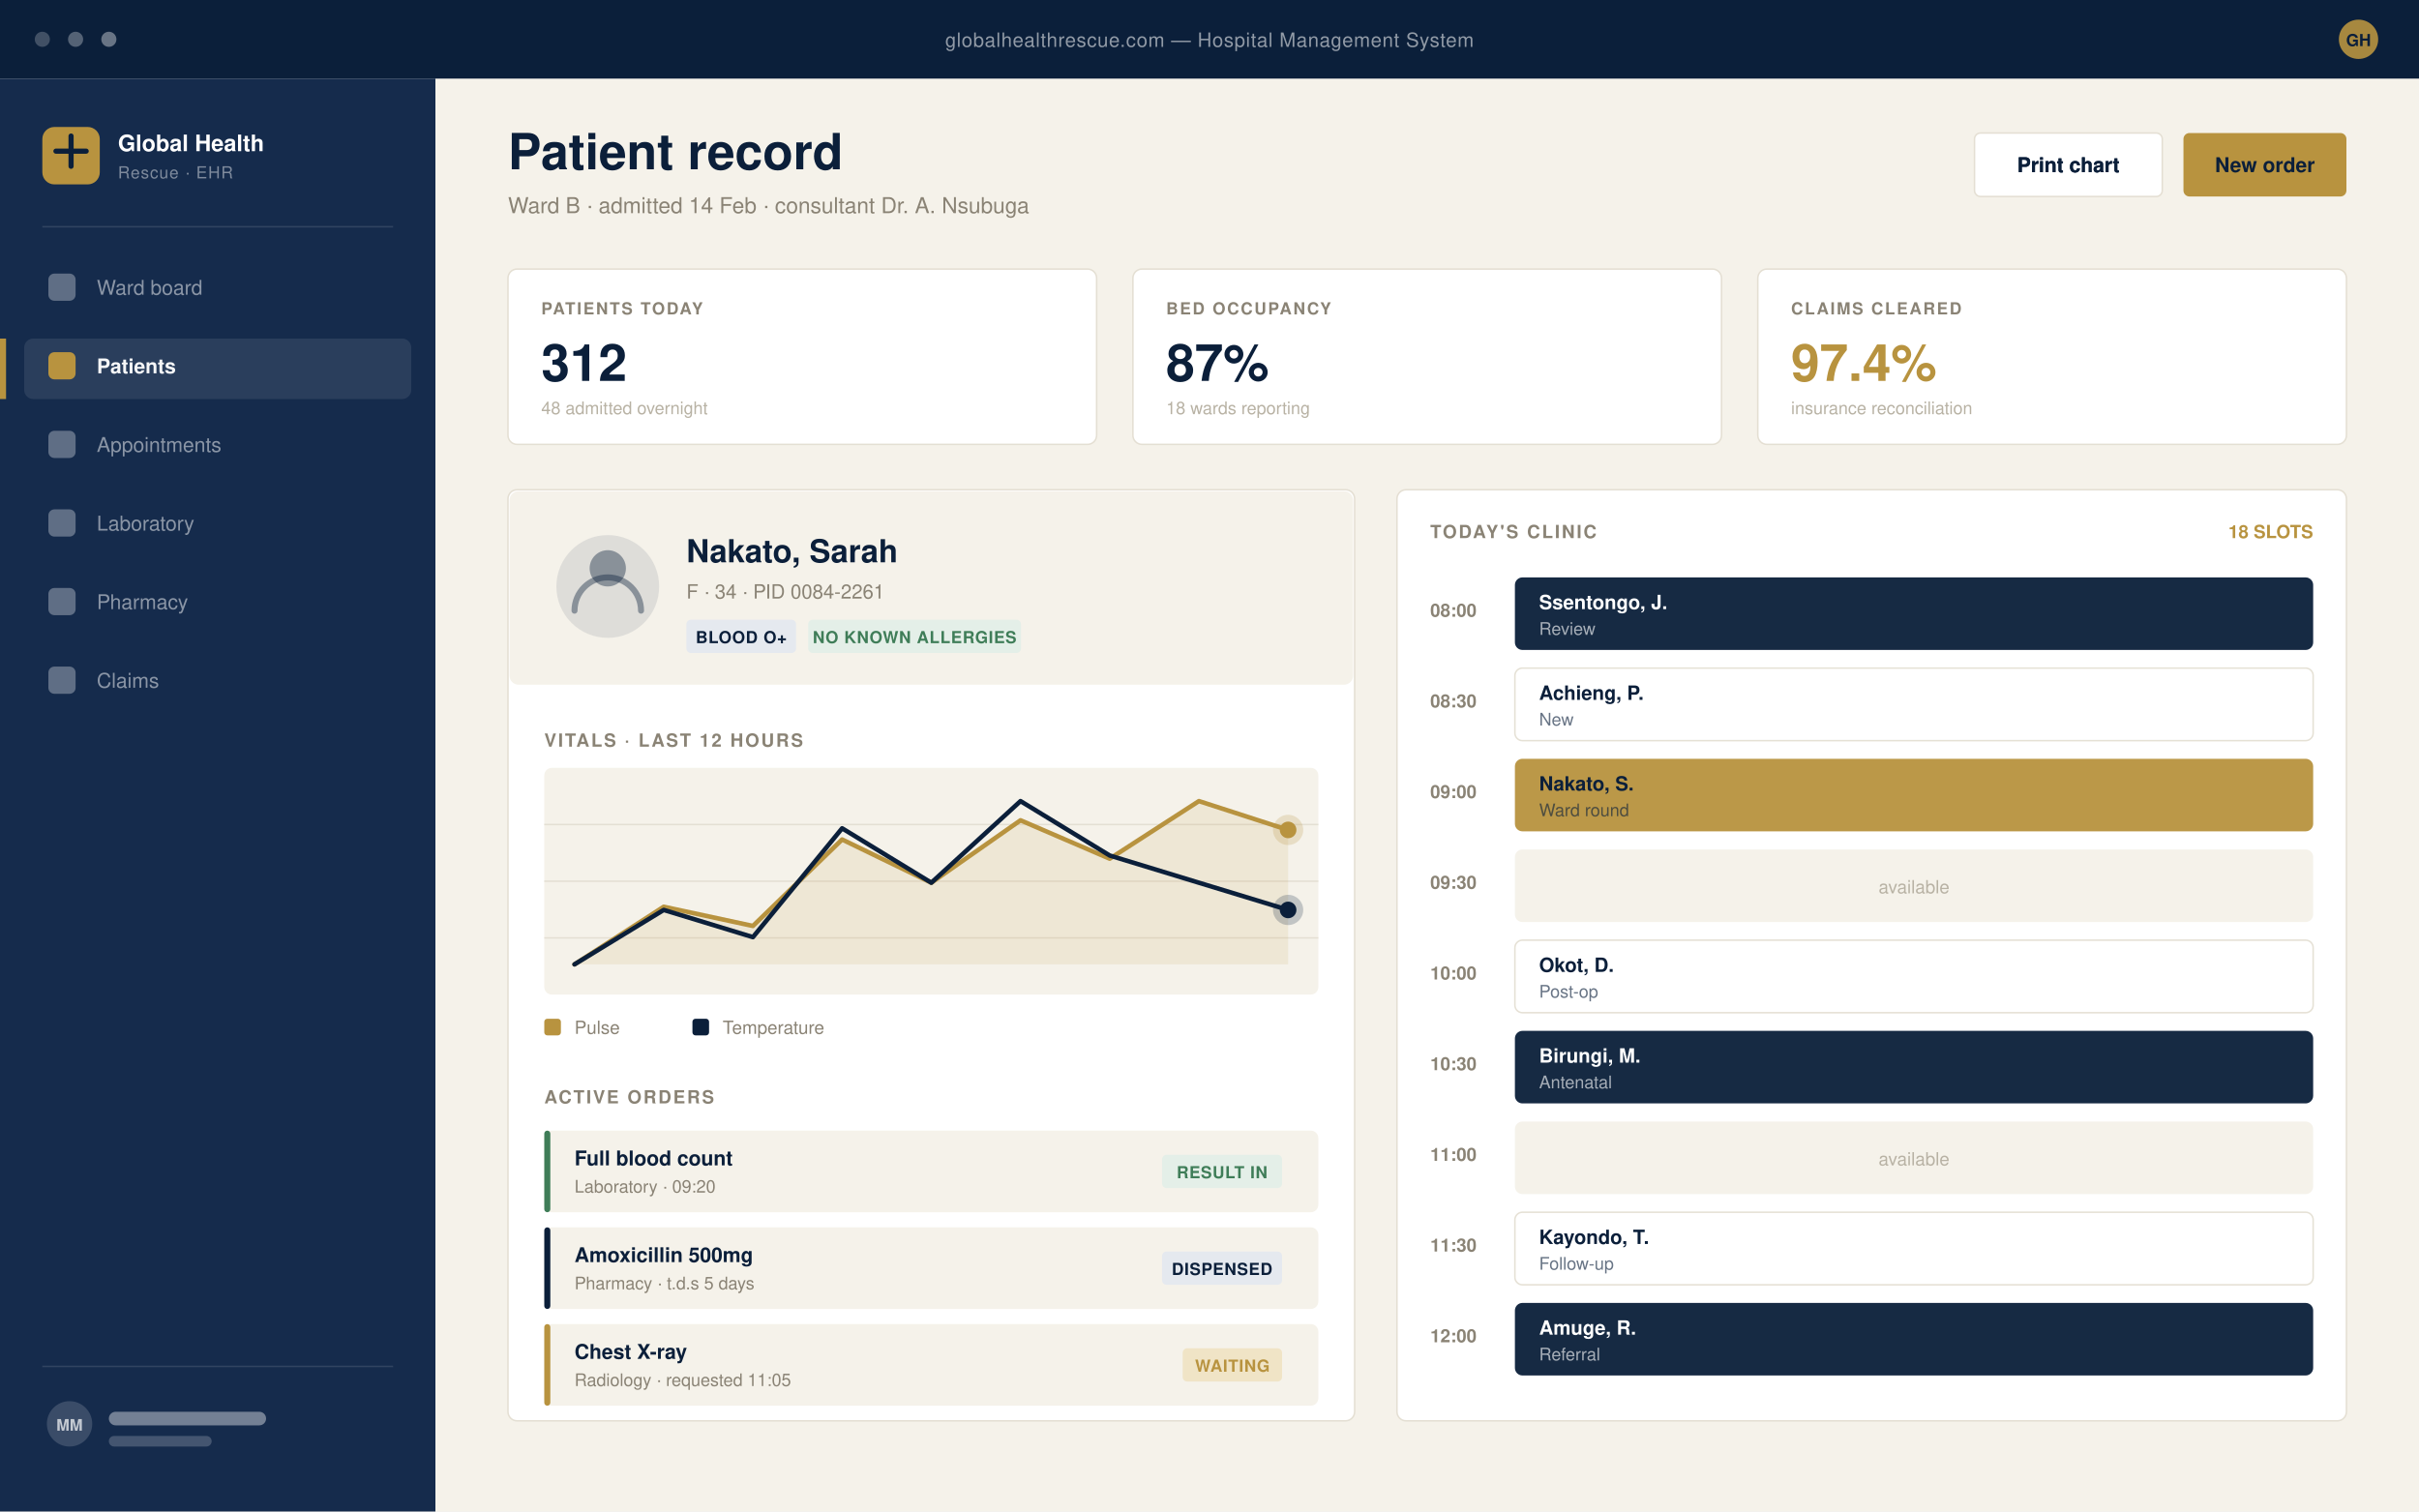
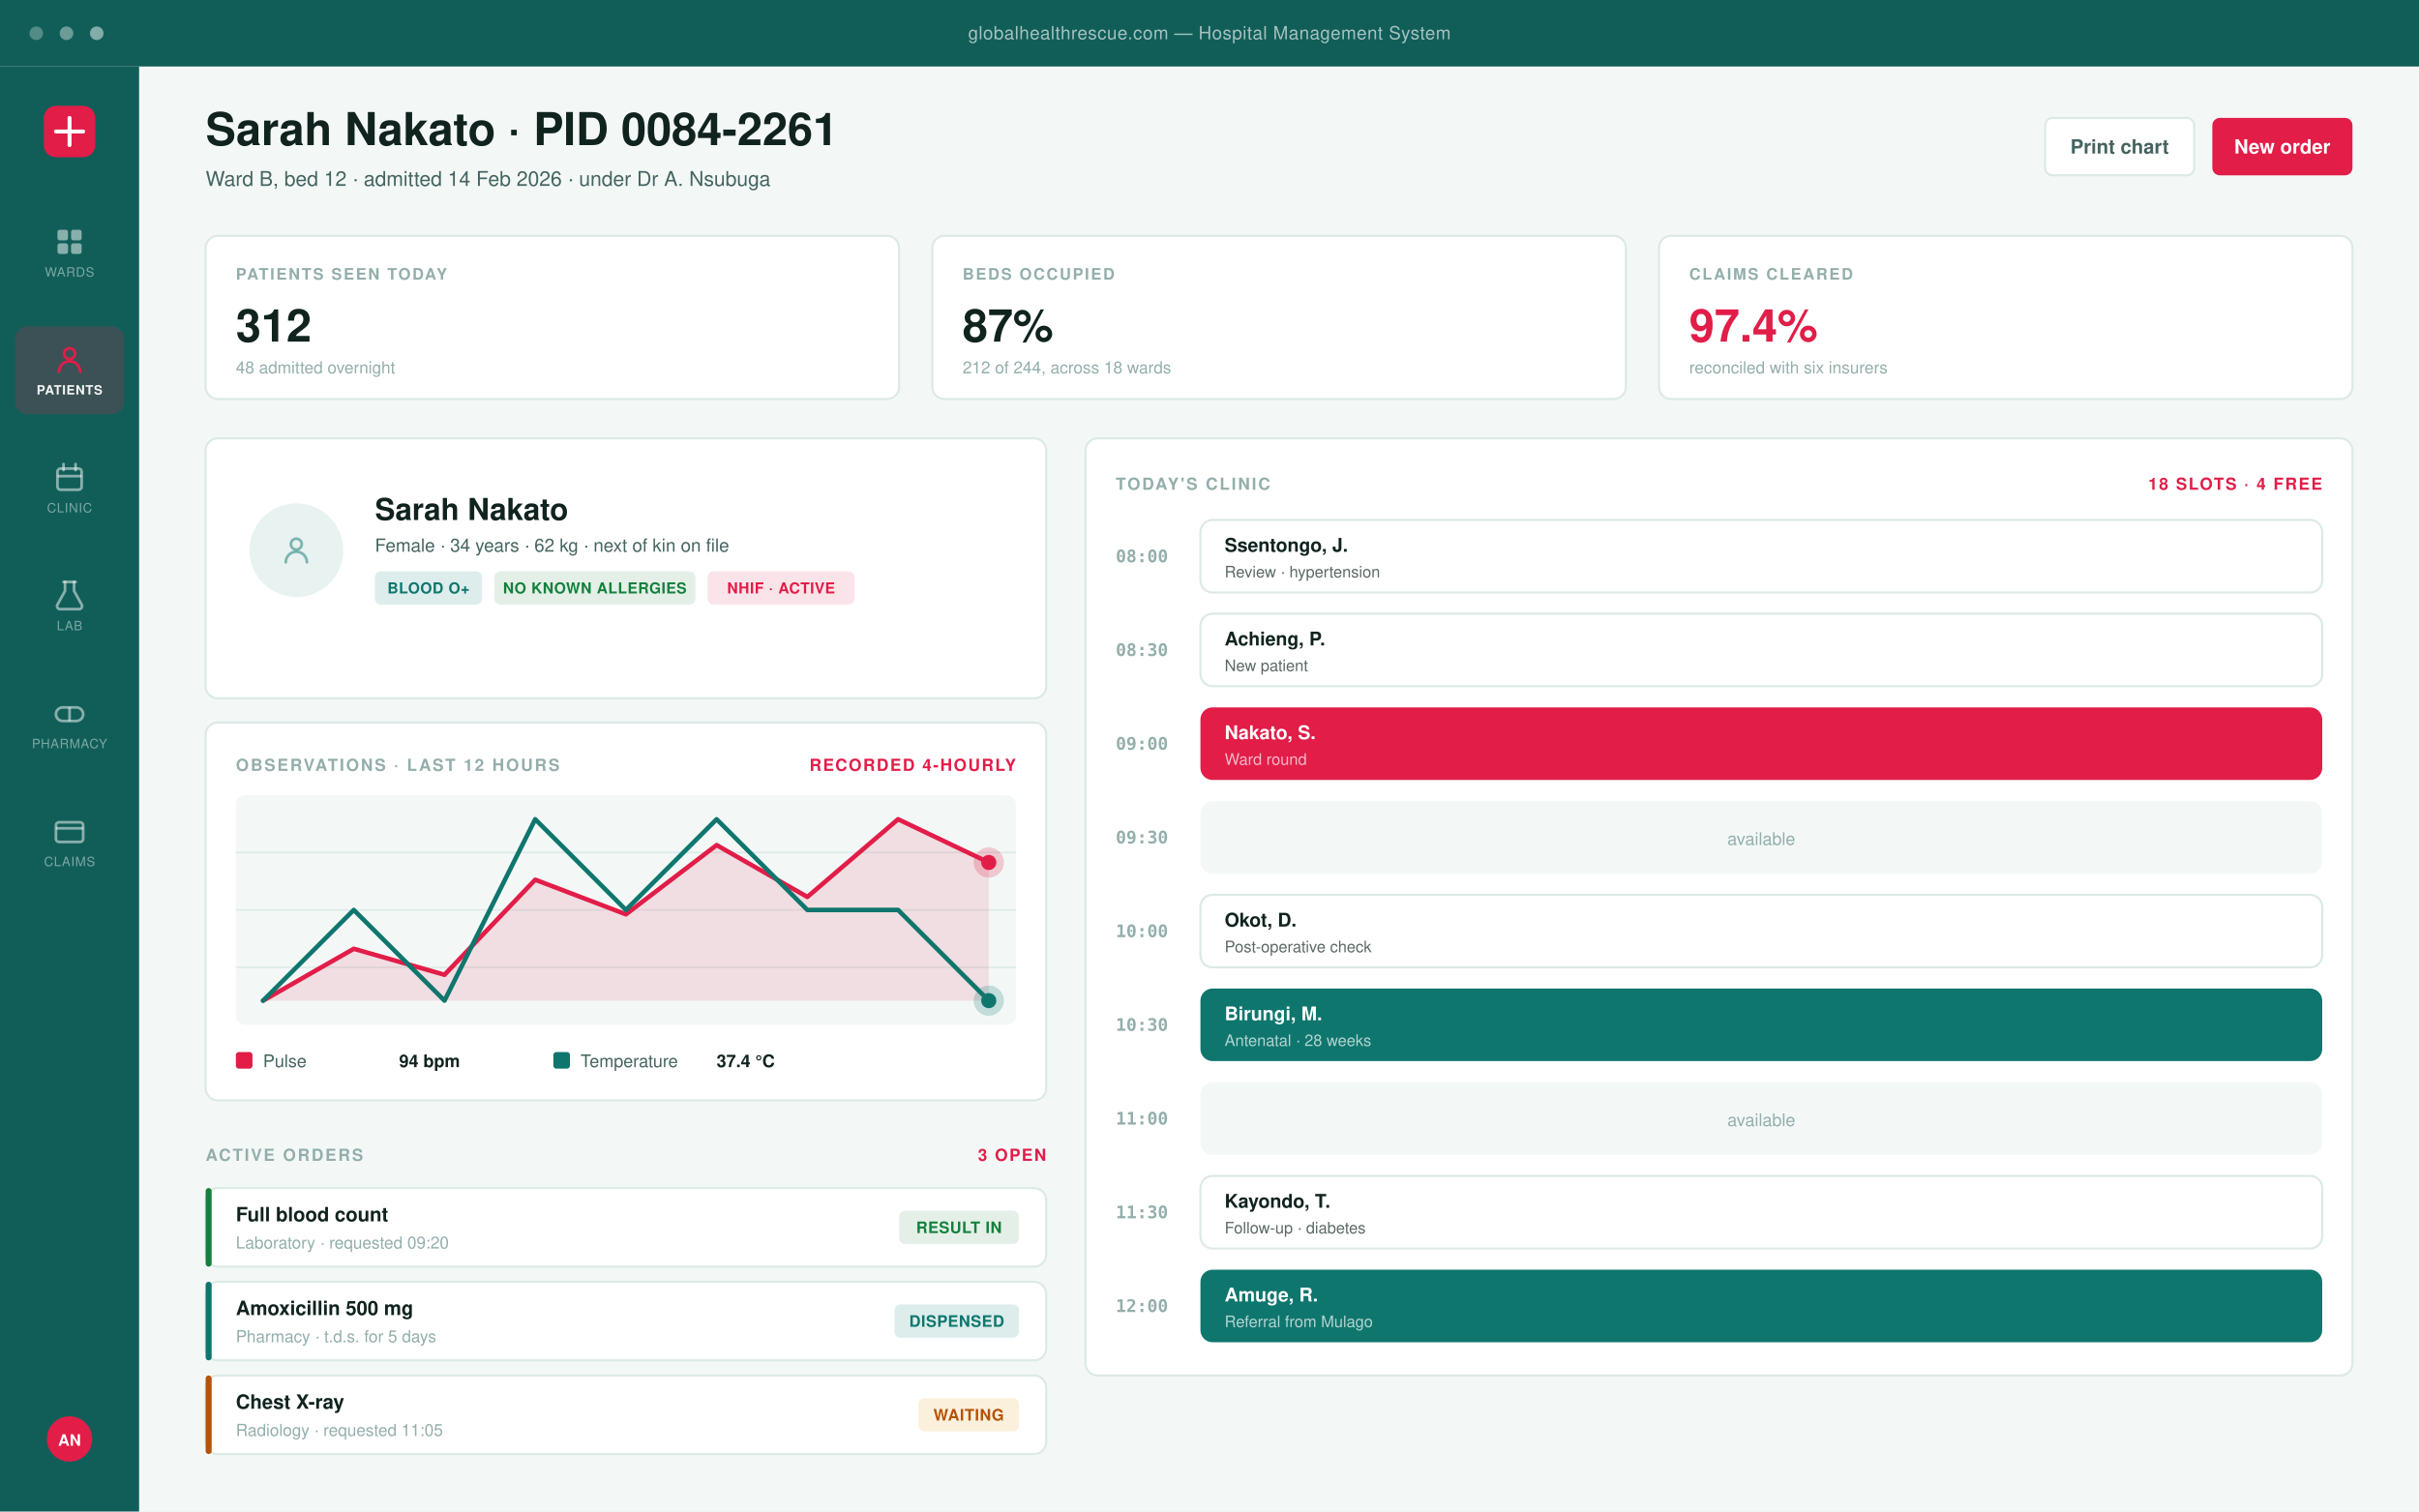
<svg xmlns="http://www.w3.org/2000/svg" viewBox="0 0 1600 1000" width="1600" height="1000" role="img">
-   <rect x="0" y="0" width="1600" height="1000" fill="#F5F2EA" />
-   <rect x="0" y="0" width="1600" height="52" fill="#0B1F3A" />
-   <circle cx="28" cy="26.0" r="5" fill="#FFFFFF" opacity="0.22" />
-   <circle cx="50" cy="26.0" r="5" fill="#FFFFFF" opacity="0.3" />
-   <circle cx="72" cy="26.0" r="5" fill="#FFFFFF" opacity="0.38" />
-   <text x="800.0" y="31" font-family="Helvetica Neue, Helvetica, Arial, sans-serif" font-size="13" font-weight="500" fill="#FFFFFF" text-anchor="middle" letter-spacing="0.4" opacity="0.55">globalhealthrescue.com — Hospital Management System</text>
-   <circle cx="1560" cy="26.0" r="13" fill="#B8933F" opacity="0.9" />
-   <text x="1560" y="30.5" font-family="Helvetica Neue, Helvetica, Arial, sans-serif" font-size="11" font-weight="700" fill="#0B1F3A" text-anchor="middle">GH</text>
-   <rect x="0" y="52" width="288" height="948" fill="#152B4C" />
-   <rect x="28" y="84" width="38" height="38" fill="#B8933F" rx="8" />
-   <path d="M 47 90 v 20 M 37 100 h 20" fill="none" stroke="#0B1F3A" stroke-width="3.4" stroke-linecap="round" stroke-linejoin="round" />
-   <text x="78" y="100" font-family="Helvetica Neue, Helvetica, Arial, sans-serif" font-size="15" font-weight="700" fill="#FFFFFF" text-anchor="start">Global Health</text>
-   <text x="78" y="118" font-family="Helvetica Neue, Helvetica, Arial, sans-serif" font-size="11" font-weight="400" fill="#FFFFFF" text-anchor="start" letter-spacing="0.6" opacity="0.45">Rescue · EHR</text>
-   <line x1="28" y1="150" x2="260" y2="150" stroke="#FFFFFF" stroke-width="1" stroke-linecap="butt" opacity="0.12" />
-   <rect x="32" y="181" width="18" height="18" fill="#FFFFFF" rx="4" opacity="0.32" />
-   <text x="64" y="195" font-family="Helvetica Neue, Helvetica, Arial, sans-serif" font-size="13.5" font-weight="400" fill="#FFFFFF" text-anchor="start" opacity="0.5">Ward board</text>
-   <rect x="16" y="224" width="256" height="40" fill="#FFFFFF" rx="6" opacity="0.09" />
-   <rect x="0" y="224" width="4" height="40" fill="#B8933F" />
-   <rect x="32" y="233" width="18" height="18" fill="#B8933F" rx="4" opacity="1" />
-   <text x="64" y="247" font-family="Helvetica Neue, Helvetica, Arial, sans-serif" font-size="13.5" font-weight="600" fill="#FFFFFF" text-anchor="start" opacity="0.95">Patients</text>
-   <rect x="32" y="285" width="18" height="18" fill="#FFFFFF" rx="4" opacity="0.32" />
-   <text x="64" y="299" font-family="Helvetica Neue, Helvetica, Arial, sans-serif" font-size="13.5" font-weight="400" fill="#FFFFFF" text-anchor="start" opacity="0.5">Appointments</text>
-   <rect x="32" y="337" width="18" height="18" fill="#FFFFFF" rx="4" opacity="0.32" />
-   <text x="64" y="351" font-family="Helvetica Neue, Helvetica, Arial, sans-serif" font-size="13.5" font-weight="400" fill="#FFFFFF" text-anchor="start" opacity="0.5">Laboratory</text>
-   <rect x="32" y="389" width="18" height="18" fill="#FFFFFF" rx="4" opacity="0.32" />
-   <text x="64" y="403" font-family="Helvetica Neue, Helvetica, Arial, sans-serif" font-size="13.5" font-weight="400" fill="#FFFFFF" text-anchor="start" opacity="0.5">Pharmacy</text>
-   <rect x="32" y="441" width="18" height="18" fill="#FFFFFF" rx="4" opacity="0.32" />
-   <text x="64" y="455" font-family="Helvetica Neue, Helvetica, Arial, sans-serif" font-size="13.5" font-weight="400" fill="#FFFFFF" text-anchor="start" opacity="0.5">Claims</text>
-   <line x1="28" y1="904" x2="260" y2="904" stroke="#FFFFFF" stroke-width="1" stroke-linecap="butt" opacity="0.12" />
-   <circle cx="46" cy="942" r="15" fill="#FFFFFF" opacity="0.16" />
-   <text x="46" y="946.5" font-family="Helvetica Neue, Helvetica, Arial, sans-serif" font-size="10.5" font-weight="700" fill="#FFFFFF" text-anchor="middle" opacity="0.7">MM</text>
-   <rect x="72" y="934" width="104" height="9" fill="#FFFFFF" rx="4.5" opacity="0.4" />
-   <rect x="72" y="950" width="68" height="7" fill="#FFFFFF" rx="3.5" opacity="0.2" />
-   <text x="336" y="112" font-family="Helvetica Neue, Helvetica, Arial, sans-serif" font-size="33" font-weight="700" fill="#0B1F3A" text-anchor="start">Patient record</text>
-   <text x="336" y="141" font-family="Helvetica Neue, Helvetica, Arial, sans-serif" font-size="14.5" font-weight="400" fill="#8A8375" text-anchor="start">Ward B · admitted 14 Feb · consultant Dr. A. Nsubuga</text>
-   <rect x="1444.2" y="88" width="107.8" height="42" fill="#B8933F" rx="4" />
-   <text x="1498.1" y="113.86" font-family="Helvetica Neue, Helvetica, Arial, sans-serif" font-size="13.5" font-weight="600" fill="#0B1F3A" text-anchor="middle">New order</text>
-   <rect x="1306.0" y="88" width="124.2" height="42" fill="#FFFFFF" rx="4" />
-   <text x="1368.1" y="113.86" font-family="Helvetica Neue, Helvetica, Arial, sans-serif" font-size="13.5" font-weight="600" fill="#0B1F3A" text-anchor="middle">Print chart</text>
-   <rect x="1306.0" y="88" width="124.2" height="42" fill="none" rx="4" stroke="#E4DFD3" stroke-width="1" />
-   <rect x="1306.0" y="88" width="0" height="0" fill="none" rx="4" />
-   <text x="1368.1" y="113.9" font-family="Helvetica Neue, Helvetica, Arial, sans-serif" font-size="13.5" font-weight="600" fill="#0B1F3A" text-anchor="middle">Print chart</text>
-   <rect x="336.0" y="178" width="389.333" height="116" fill="#FFFFFF" rx="6" stroke="#E4DFD3" stroke-width="1" />
-   <text x="358.0" y="208" font-family="Helvetica Neue, Helvetica, Arial, sans-serif" font-size="11" font-weight="700" fill="#8A8375" text-anchor="start" letter-spacing="1.1">PATIENTS TODAY</text>
-   <text x="358.0" y="252" font-family="Helvetica Neue, Helvetica, Arial, sans-serif" font-size="34" font-weight="700" fill="#0B1F3A" text-anchor="start">312</text>
-   <text x="358.0" y="274" font-family="Helvetica Neue, Helvetica, Arial, sans-serif" font-size="11.5" font-weight="400" fill="#B8B2A4" text-anchor="start">48 admitted overnight</text>
-   <rect x="749.333" y="178" width="389.333" height="116" fill="#FFFFFF" rx="6" stroke="#E4DFD3" stroke-width="1" />
-   <text x="771.333" y="208" font-family="Helvetica Neue, Helvetica, Arial, sans-serif" font-size="11" font-weight="700" fill="#8A8375" text-anchor="start" letter-spacing="1.1">BED OCCUPANCY</text>
-   <text x="771.333" y="252" font-family="Helvetica Neue, Helvetica, Arial, sans-serif" font-size="34" font-weight="700" fill="#0B1F3A" text-anchor="start">87%</text>
-   <text x="771.333" y="274" font-family="Helvetica Neue, Helvetica, Arial, sans-serif" font-size="11.5" font-weight="400" fill="#B8B2A4" text-anchor="start">18 wards reporting</text>
-   <rect x="1162.667" y="178" width="389.333" height="116" fill="#FFFFFF" rx="6" stroke="#E4DFD3" stroke-width="1" />
-   <text x="1184.667" y="208" font-family="Helvetica Neue, Helvetica, Arial, sans-serif" font-size="11" font-weight="700" fill="#8A8375" text-anchor="start" letter-spacing="1.1">CLAIMS CLEARED</text>
-   <text x="1184.667" y="252" font-family="Helvetica Neue, Helvetica, Arial, sans-serif" font-size="34" font-weight="700" fill="#B8933F" text-anchor="start">97.4%</text>
-   <text x="1184.667" y="274" font-family="Helvetica Neue, Helvetica, Arial, sans-serif" font-size="11.5" font-weight="400" fill="#B8B2A4" text-anchor="start">insurance reconciliation</text>
-   <rect x="336" y="324" width="560" height="616" fill="#FFFFFF" rx="6" stroke="#E4DFD3" stroke-width="1" />
-   <rect x="337" y="325" width="558" height="128" fill="#F5F2EA" rx="6" />
-   <circle cx="402" cy="388" r="34" fill="#0B1F3A" opacity="0.1" />
-   <circle cx="402" cy="376" r="12" fill="#0B1F3A" opacity="0.4" />
-   <path d="M 380 404 a 22 22 0 0 1 44 0" fill="none" stroke="#0B1F3A" stroke-width="4" stroke-linecap="round" stroke-linejoin="round" opacity="0.4" />
-   <text x="454" y="372" font-family="Helvetica Neue, Helvetica, Arial, sans-serif" font-size="21" font-weight="700" fill="#0B1F3A" text-anchor="start">Nakato, Sarah</text>
-   <text x="454" y="396" font-family="Helvetica Neue, Helvetica, Arial, sans-serif" font-size="13" font-weight="400" fill="#8A8375" text-anchor="start">F · 34 · PID 0084-2261</text>
-   <rect x="454" y="410" width="72.56" height="22" fill="#E5E9EF" rx="3" />
-   <text x="490.28" y="425.5" font-family="Helvetica Neue, Helvetica, Arial, sans-serif" font-size="11" font-weight="600" fill="#0B1F3A" text-anchor="middle" letter-spacing="0.4">BLOOD O+</text>
-   <rect x="534.56" y="410" width="140.76" height="22" fill="#E4EFE8" rx="3" />
-   <text x="604.94" y="425.5" font-family="Helvetica Neue, Helvetica, Arial, sans-serif" font-size="11" font-weight="600" fill="#3F7D58" text-anchor="middle" letter-spacing="0.4">NO KNOWN ALLERGIES</text>
-   <text x="360" y="494" font-family="Helvetica Neue, Helvetica, Arial, sans-serif" font-size="12" font-weight="700" fill="#8A8375" text-anchor="start" letter-spacing="1.2">VITALS · LAST 12 HOURS</text>
-   <rect x="360" y="508" width="512" height="150" fill="#F5F2EA" rx="5" />
-   <line x1="360" y1="545.5" x2="872" y2="545.5" stroke="#E4DFD3" stroke-width="1" stroke-linecap="butt" />
-   <line x1="360" y1="583.0" x2="872" y2="583.0" stroke="#E4DFD3" stroke-width="1" stroke-linecap="butt" />
-   <line x1="360" y1="620.5" x2="872" y2="620.5" stroke="#E4DFD3" stroke-width="1" stroke-linecap="butt" />
-   <path d="M 380.0 638.0 L 439.0 599.9 L 498.0 612.6 L 557.0 555.4 L 616.0 584.0 L 675.0 542.7 L 734.0 568.1 L 793.0 530.0 L 852.0 549.1 L 852.0 638.0 L 380.0 638.0 Z" fill="#B8933F" opacity="0.12" />
-   <path d="M 380.0 638.0 L 439.0 599.9 L 498.0 612.6 L 557.0 555.4 L 616.0 584.0 L 675.0 542.7 L 734.0 568.1 L 793.0 530.0 L 852.0 549.1" fill="none" stroke="#B8933F" stroke-width="3" stroke-linecap="round" stroke-linejoin="round" />
-   <circle cx="852.0" cy="549.059" r="5.5" fill="#B8933F" />
-   <circle cx="852.0" cy="549.059" r="10" fill="#B8933F" opacity="0.22" />
-   <path d="M 380.0 638.0 L 439.0 602.0 L 498.0 620.0 L 557.0 548.0 L 616.0 584.0 L 675.0 530.0 L 734.0 566.0 L 793.0 584.0 L 852.0 602.0" fill="none" stroke="#0B1F3A" stroke-width="3" stroke-linecap="round" stroke-linejoin="round" />
-   <circle cx="852.0" cy="602.0" r="5.5" fill="#0B1F3A" />
-   <circle cx="852.0" cy="602.0" r="10" fill="#0B1F3A" opacity="0.22" />
-   <rect x="360" y="674" width="11" height="11" fill="#B8933F" rx="2" />
-   <text x="380" y="684" font-family="Helvetica Neue, Helvetica, Arial, sans-serif" font-size="12" font-weight="500" fill="#8A8375" text-anchor="start">Pulse</text>
-   <rect x="458" y="674" width="11" height="11" fill="#0B1F3A" rx="2" />
-   <text x="478" y="684" font-family="Helvetica Neue, Helvetica, Arial, sans-serif" font-size="12" font-weight="500" fill="#8A8375" text-anchor="start">Temperature</text>
-   <text x="360" y="730" font-family="Helvetica Neue, Helvetica, Arial, sans-serif" font-size="12" font-weight="700" fill="#8A8375" text-anchor="start" letter-spacing="1.2">ACTIVE ORDERS</text>
-   <rect x="360" y="748" width="512" height="54" fill="#F5F2EA" rx="5" />
-   <rect x="360" y="748" width="4" height="54" fill="#3F7D58" rx="2" />
-   <text x="380" y="771" font-family="Helvetica Neue, Helvetica, Arial, sans-serif" font-size="13.5" font-weight="600" fill="#0B1F3A" text-anchor="start">Full blood count</text>
-   <text x="380" y="789" font-family="Helvetica Neue, Helvetica, Arial, sans-serif" font-size="11.5" font-weight="400" fill="#8A8375" text-anchor="start">Laboratory · 09:20</text>
-   <rect x="768.62" y="764" width="79.38" height="22" fill="#E4EFE8" rx="3" />
-   <text x="808.31" y="779.5" font-family="Helvetica Neue, Helvetica, Arial, sans-serif" font-size="11" font-weight="600" fill="#3F7D58" text-anchor="middle" letter-spacing="0.4">RESULT IN</text>
-   <rect x="360" y="812" width="512" height="54" fill="#F5F2EA" rx="5" />
-   <rect x="360" y="812" width="4" height="54" fill="#0B1F3A" rx="2" />
-   <text x="380" y="835" font-family="Helvetica Neue, Helvetica, Arial, sans-serif" font-size="13.5" font-weight="600" fill="#0B1F3A" text-anchor="start">Amoxicillin 500mg</text>
-   <text x="380" y="853" font-family="Helvetica Neue, Helvetica, Arial, sans-serif" font-size="11.5" font-weight="400" fill="#8A8375" text-anchor="start">Pharmacy · t.d.s 5 days</text>
-   <rect x="768.62" y="828" width="79.38" height="22" fill="#E5E9EF" rx="3" />
-   <text x="808.31" y="843.5" font-family="Helvetica Neue, Helvetica, Arial, sans-serif" font-size="11" font-weight="600" fill="#0B1F3A" text-anchor="middle" letter-spacing="0.4">DISPENSED</text>
-   <rect x="360" y="876" width="512" height="54" fill="#F5F2EA" rx="5" />
-   <rect x="360" y="876" width="4" height="54" fill="#B8933F" rx="2" />
-   <text x="380" y="899" font-family="Helvetica Neue, Helvetica, Arial, sans-serif" font-size="13.5" font-weight="600" fill="#0B1F3A" text-anchor="start">Chest X-ray</text>
-   <text x="380" y="917" font-family="Helvetica Neue, Helvetica, Arial, sans-serif" font-size="11.5" font-weight="400" fill="#8A8375" text-anchor="start">Radiology · requested 11:05</text>
-   <rect x="782.26" y="892" width="65.74" height="22" fill="#F0E4C6" rx="3" />
-   <text x="815.13" y="907.5" font-family="Helvetica Neue, Helvetica, Arial, sans-serif" font-size="11" font-weight="600" fill="#B8933F" text-anchor="middle" letter-spacing="0.4">WAITING</text>
-   <rect x="924" y="324" width="628" height="616" fill="#FFFFFF" rx="6" stroke="#E4DFD3" stroke-width="1" />
-   <text x="946" y="356" font-family="Helvetica Neue, Helvetica, Arial, sans-serif" font-size="12" font-weight="700" fill="#8A8375" text-anchor="start" letter-spacing="1.2">TODAY'S CLINIC</text>
-   <text x="1530" y="356" font-family="Helvetica Neue, Helvetica, Arial, sans-serif" font-size="12" font-weight="700" fill="#B8933F" text-anchor="end">18 SLOTS</text>
-   <text x="946" y="408" font-family="Helvetica Neue, Helvetica, Arial, sans-serif" font-size="12" font-weight="600" fill="#8A8375" text-anchor="start">08:00</text>
-   <rect x="1002" y="382" width="528" height="48" fill="#0B1F3A" rx="5" opacity="0.95" />
-   <text x="1018" y="403" font-family="Helvetica Neue, Helvetica, Arial, sans-serif" font-size="13" font-weight="700" fill="#FFFFFF" text-anchor="start">Ssentongo, J.</text>
-   <text x="1018" y="420" font-family="Helvetica Neue, Helvetica, Arial, sans-serif" font-size="11.5" font-weight="400" fill="#FFFFFF" text-anchor="start" opacity="0.62">Review</text>
-   <text x="946" y="468" font-family="Helvetica Neue, Helvetica, Arial, sans-serif" font-size="12" font-weight="600" fill="#8A8375" text-anchor="start">08:30</text>
-   <rect x="1002" y="442" width="528" height="48" fill="#FFFFFF" rx="5" stroke="#E4DFD3" stroke-width="1" opacity="0.95" />
-   <text x="1018" y="463" font-family="Helvetica Neue, Helvetica, Arial, sans-serif" font-size="13" font-weight="700" fill="#0B1F3A" text-anchor="start">Achieng, P.</text>
-   <text x="1018" y="480" font-family="Helvetica Neue, Helvetica, Arial, sans-serif" font-size="11.5" font-weight="400" fill="#0B1F3A" text-anchor="start" opacity="0.62">New</text>
-   <text x="946" y="528" font-family="Helvetica Neue, Helvetica, Arial, sans-serif" font-size="12" font-weight="600" fill="#8A8375" text-anchor="start">09:00</text>
-   <rect x="1002" y="502" width="528" height="48" fill="#B8933F" rx="5" opacity="0.95" />
-   <text x="1018" y="523" font-family="Helvetica Neue, Helvetica, Arial, sans-serif" font-size="13" font-weight="700" fill="#0B1F3A" text-anchor="start">Nakato, S.</text>
-   <text x="1018" y="540" font-family="Helvetica Neue, Helvetica, Arial, sans-serif" font-size="11.5" font-weight="400" fill="#0B1F3A" text-anchor="start" opacity="0.62">Ward round</text>
-   <text x="946" y="588" font-family="Helvetica Neue, Helvetica, Arial, sans-serif" font-size="12" font-weight="600" fill="#8A8375" text-anchor="start">09:30</text>
-   <rect x="1002" y="562" width="528" height="48" fill="#F5F2EA" rx="5" />
-   <text x="1266.0" y="591" font-family="Helvetica Neue, Helvetica, Arial, sans-serif" font-size="12" font-weight="500" fill="#B8B2A4" text-anchor="middle">available</text>
-   <text x="946" y="648" font-family="Helvetica Neue, Helvetica, Arial, sans-serif" font-size="12" font-weight="600" fill="#8A8375" text-anchor="start">10:00</text>
-   <rect x="1002" y="622" width="528" height="48" fill="#FFFFFF" rx="5" stroke="#E4DFD3" stroke-width="1" opacity="0.95" />
-   <text x="1018" y="643" font-family="Helvetica Neue, Helvetica, Arial, sans-serif" font-size="13" font-weight="700" fill="#0B1F3A" text-anchor="start">Okot, D.</text>
-   <text x="1018" y="660" font-family="Helvetica Neue, Helvetica, Arial, sans-serif" font-size="11.5" font-weight="400" fill="#0B1F3A" text-anchor="start" opacity="0.62">Post-op</text>
-   <text x="946" y="708" font-family="Helvetica Neue, Helvetica, Arial, sans-serif" font-size="12" font-weight="600" fill="#8A8375" text-anchor="start">10:30</text>
-   <rect x="1002" y="682" width="528" height="48" fill="#0B1F3A" rx="5" opacity="0.95" />
-   <text x="1018" y="703" font-family="Helvetica Neue, Helvetica, Arial, sans-serif" font-size="13" font-weight="700" fill="#FFFFFF" text-anchor="start">Birungi, M.</text>
-   <text x="1018" y="720" font-family="Helvetica Neue, Helvetica, Arial, sans-serif" font-size="11.5" font-weight="400" fill="#FFFFFF" text-anchor="start" opacity="0.62">Antenatal</text>
-   <text x="946" y="768" font-family="Helvetica Neue, Helvetica, Arial, sans-serif" font-size="12" font-weight="600" fill="#8A8375" text-anchor="start">11:00</text>
-   <rect x="1002" y="742" width="528" height="48" fill="#F5F2EA" rx="5" />
-   <text x="1266.0" y="771" font-family="Helvetica Neue, Helvetica, Arial, sans-serif" font-size="12" font-weight="500" fill="#B8B2A4" text-anchor="middle">available</text>
-   <text x="946" y="828" font-family="Helvetica Neue, Helvetica, Arial, sans-serif" font-size="12" font-weight="600" fill="#8A8375" text-anchor="start">11:30</text>
-   <rect x="1002" y="802" width="528" height="48" fill="#FFFFFF" rx="5" stroke="#E4DFD3" stroke-width="1" opacity="0.95" />
-   <text x="1018" y="823" font-family="Helvetica Neue, Helvetica, Arial, sans-serif" font-size="13" font-weight="700" fill="#0B1F3A" text-anchor="start">Kayondo, T.</text>
-   <text x="1018" y="840" font-family="Helvetica Neue, Helvetica, Arial, sans-serif" font-size="11.5" font-weight="400" fill="#0B1F3A" text-anchor="start" opacity="0.62">Follow-up</text>
-   <text x="946" y="888" font-family="Helvetica Neue, Helvetica, Arial, sans-serif" font-size="12" font-weight="600" fill="#8A8375" text-anchor="start">12:00</text>
-   <rect x="1002" y="862" width="528" height="48" fill="#0B1F3A" rx="5" opacity="0.95" />
-   <text x="1018" y="883" font-family="Helvetica Neue, Helvetica, Arial, sans-serif" font-size="13" font-weight="700" fill="#FFFFFF" text-anchor="start">Amuge, R.</text>
-   <text x="1018" y="900" font-family="Helvetica Neue, Helvetica, Arial, sans-serif" font-size="11.5" font-weight="400" fill="#FFFFFF" text-anchor="start" opacity="0.62">Referral</text>
+   <rect x="0.0" y="0.0" width="1600.0" height="1000.0" fill="#F3F8F7" />
+   <rect x="0.0" y="0.0" width="1600.0" height="44.0" fill="#115E59" />
+   <circle cx="24.0" cy="22.0" r="4.5" fill="#FFFFFF" opacity="0.28" />
+   <circle cx="44.0" cy="22.0" r="4.5" fill="#FFFFFF" opacity="0.38" />
+   <circle cx="64.0" cy="22.0" r="4.5" fill="#FFFFFF" opacity="0.48" />
+   <text x="800.0" y="26.0" font-family="Helvetica Neue, Helvetica, Arial, sans-serif" font-size="12" font-weight="500" fill="#FFFFFF" text-anchor="middle" letter-spacing="0.3" opacity="0.62">globalhealthrescue.com — Hospital Management System</text>
+   <rect x="0.0" y="44.0" width="92.0" height="956.0" fill="#115E59" />
+   <rect x="29.0" y="70.0" width="34.0" height="34.0" fill="#E11D48" rx="8" />
+   <path d="M 46.0 78 v 18 M 37.0 87 h 18" fill="none" stroke="#FFFFFF" stroke-width="2.6" stroke-linecap="round" stroke-linejoin="round" opacity="1" />
+   <rect x="38.0" y="152.0" width="7.0" height="7.0" fill="#FFFFFF" rx="1.5" opacity="0.5" />
+   <rect x="47.0" y="152.0" width="7.0" height="7.0" fill="#FFFFFF" rx="1.5" opacity="0.5" />
+   <rect x="38.0" y="161.0" width="7.0" height="7.0" fill="#FFFFFF" rx="1.5" opacity="0.5" />
+   <rect x="47.0" y="161.0" width="7.0" height="7.0" fill="#FFFFFF" rx="1.5" opacity="0.5" />
+   <text x="46.0" y="183.0" font-family="Helvetica Neue, Helvetica, Arial, sans-serif" font-size="8.5" font-weight="500" fill="#FFFFFF" text-anchor="middle" letter-spacing="0.4" opacity="0.45">WARDS</text>
+   <rect x="10.0" y="216.0" width="72.0" height="58.0" fill="#E11D48" rx="8" opacity="0.2" />
+   <circle cx="46.0" cy="234.0" r="3.6" fill="none" stroke="#E11D48" stroke-width="1.8" opacity="1" />
+   <path d="M 39.0 246 a 7 7 0 0 1 14 0" fill="none" stroke="#E11D48" stroke-width="1.8" stroke-linecap="round" stroke-linejoin="round" opacity="1" />
+   <text x="46.0" y="261.0" font-family="Helvetica Neue, Helvetica, Arial, sans-serif" font-size="8.5" font-weight="700" fill="#FFFFFF" text-anchor="middle" letter-spacing="0.4" opacity="0.95">PATIENTS</text>
+   <rect x="38.0" y="310.0" width="16.0" height="14.0" fill="none" rx="2" stroke="#FFFFFF" stroke-width="1.8" opacity="0.5" />
+   <line x1="38.0" y1="315.0" x2="54.0" y2="315.0" stroke="#FFFFFF" stroke-width="1.8" stroke-linecap="butt" opacity="0.5" />
+   <line x1="42.0" y1="307.0" x2="42.0" y2="311.0" stroke="#FFFFFF" stroke-width="1.8" stroke-linecap="round" opacity="0.5" />
+   <line x1="50.0" y1="307.0" x2="50.0" y2="311.0" stroke="#FFFFFF" stroke-width="1.8" stroke-linecap="round" opacity="0.5" />
+   <text x="46.0" y="339.0" font-family="Helvetica Neue, Helvetica, Arial, sans-serif" font-size="8.5" font-weight="500" fill="#FFFFFF" text-anchor="middle" letter-spacing="0.4" opacity="0.45">CLINIC</text>
+   <path d="M 43.0 385 v 6 l -5 9 a 2 2 0 0 0 2 3 h 12 a 2 2 0 0 0 2 -3 l -5 -9 v -6" fill="none" stroke="#FFFFFF" stroke-width="1.8" stroke-linecap="round" stroke-linejoin="round" opacity="0.5" />
+   <line x1="42.0" y1="385.0" x2="50.0" y2="385.0" stroke="#FFFFFF" stroke-width="1.8" stroke-linecap="round" opacity="0.5" />
+   <text x="46.0" y="417.0" font-family="Helvetica Neue, Helvetica, Arial, sans-serif" font-size="8.5" font-weight="500" fill="#FFFFFF" text-anchor="middle" letter-spacing="0.4" opacity="0.45">LAB</text>
+   <rect x="37.0" y="468.0" width="18.0" height="9.0" fill="none" rx="4.5" stroke="#FFFFFF" stroke-width="1.8" opacity="0.5" />
+   <line x1="46.0" y1="468.0" x2="46.0" y2="477.0" stroke="#FFFFFF" stroke-width="1.8" stroke-linecap="butt" opacity="0.5" />
+   <text x="46.0" y="495.0" font-family="Helvetica Neue, Helvetica, Arial, sans-serif" font-size="8.5" font-weight="500" fill="#FFFFFF" text-anchor="middle" letter-spacing="0.4" opacity="0.45">PHARMACY</text>
+   <rect x="37.0" y="544.0" width="18.0" height="13.0" fill="none" rx="2" stroke="#FFFFFF" stroke-width="1.8" opacity="0.5" />
+   <line x1="37.0" y1="548.0" x2="55.0" y2="548.0" stroke="#FFFFFF" stroke-width="1.8" stroke-linecap="butt" opacity="0.5" />
+   <text x="46.0" y="573.0" font-family="Helvetica Neue, Helvetica, Arial, sans-serif" font-size="8.5" font-weight="500" fill="#FFFFFF" text-anchor="middle" letter-spacing="0.4" opacity="0.45">CLAIMS</text>
+   <circle cx="46.0" cy="952.0" r="15.0" fill="#E11D48" />
+   <text x="46.0" y="956.5" font-family="Helvetica Neue, Helvetica, Arial, sans-serif" font-size="10.5" font-weight="700" fill="#FFFFFF" text-anchor="middle">AN</text>
+   <text x="136.0" y="96.0" font-family="Helvetica Neue, Helvetica, Arial, sans-serif" font-size="30" font-weight="700" fill="#10231F" text-anchor="start">Sarah Nakato · PID 0084-2261</text>
+   <text x="136.0" y="123.0" font-family="Helvetica Neue, Helvetica, Arial, sans-serif" font-size="13.5" font-weight="400" fill="#456460" text-anchor="start">Ward B, bed 12 · admitted 14 Feb 2026 · under Dr A. Nsubuga</text>
+   <rect x="1463.3" y="78.0" width="92.7" height="38.0" fill="#E11D48" rx="5" />
+   <text x="1509.6" y="101.6" font-family="Helvetica Neue, Helvetica, Arial, sans-serif" font-size="13" font-weight="600" fill="#FFFFFF" text-anchor="middle">New order</text>
+   <rect x="1352.7" y="78.0" width="98.6" height="38.0" fill="#FFFFFF" rx="5" stroke="#DCE9E7" stroke-width="1.4" />
+   <text x="1402.0" y="101.6" font-family="Helvetica Neue, Helvetica, Arial, sans-serif" font-size="13" font-weight="600" fill="#456460" text-anchor="middle">Print chart</text>
+   <rect x="136.0" y="156.0" width="458.7" height="108.0" fill="#FFFFFF" rx="8" stroke="#DCE9E7" stroke-width="1.4" />
+   <text x="156.0" y="185.0" font-family="Helvetica Neue, Helvetica, Arial, sans-serif" font-size="10.5" font-weight="700" fill="#93AEAB" text-anchor="start" letter-spacing="1.1">PATIENTS SEEN TODAY</text>
+   <text x="156.0" y="226.0" font-family="Helvetica Neue, Helvetica, Arial, sans-serif" font-size="30" font-weight="700" fill="#10231F" text-anchor="start">312</text>
+   <text x="156.0" y="247.0" font-family="Helvetica Neue, Helvetica, Arial, sans-serif" font-size="11" font-weight="400" fill="#93AEAB" text-anchor="start">48 admitted overnight</text>
+   <rect x="616.7" y="156.0" width="458.7" height="108.0" fill="#FFFFFF" rx="8" stroke="#DCE9E7" stroke-width="1.4" />
+   <text x="636.7" y="185.0" font-family="Helvetica Neue, Helvetica, Arial, sans-serif" font-size="10.5" font-weight="700" fill="#93AEAB" text-anchor="start" letter-spacing="1.1">BEDS OCCUPIED</text>
+   <text x="636.7" y="226.0" font-family="Helvetica Neue, Helvetica, Arial, sans-serif" font-size="30" font-weight="700" fill="#10231F" text-anchor="start">87%</text>
+   <text x="636.7" y="247.0" font-family="Helvetica Neue, Helvetica, Arial, sans-serif" font-size="11" font-weight="400" fill="#93AEAB" text-anchor="start">212 of 244, across 18 wards</text>
+   <rect x="1097.3" y="156.0" width="458.7" height="108.0" fill="#FFFFFF" rx="8" stroke="#DCE9E7" stroke-width="1.4" />
+   <text x="1117.3" y="185.0" font-family="Helvetica Neue, Helvetica, Arial, sans-serif" font-size="10.5" font-weight="700" fill="#93AEAB" text-anchor="start" letter-spacing="1.1">CLAIMS CLEARED</text>
+   <text x="1117.3" y="226.0" font-family="Helvetica Neue, Helvetica, Arial, sans-serif" font-size="30" font-weight="700" fill="#E11D48" text-anchor="start">97.4%</text>
+   <text x="1117.3" y="247.0" font-family="Helvetica Neue, Helvetica, Arial, sans-serif" font-size="11" font-weight="400" fill="#93AEAB" text-anchor="start">reconciled with six insurers</text>
+   <rect x="136.0" y="290.0" width="556.0" height="172.0" fill="#FFFFFF" rx="8" stroke="#DCE9E7" stroke-width="1.4" />
+   <circle cx="196.0" cy="364.0" r="31.0" fill="#0F766E" opacity="0.1" />
+   <circle cx="196.0" cy="360.0" r="3.6" fill="none" stroke="#0F766E" stroke-width="1.8" opacity="0.5" />
+   <path d="M 189 372 a 7 7 0 0 1 14 0" fill="none" stroke="#0F766E" stroke-width="1.8" stroke-linecap="round" stroke-linejoin="round" opacity="0.5" />
+   <text x="248.0" y="344.0" font-family="Helvetica Neue, Helvetica, Arial, sans-serif" font-size="20" font-weight="700" fill="#10231F" text-anchor="start">Sarah Nakato</text>
+   <text x="248.0" y="365.0" font-family="Helvetica Neue, Helvetica, Arial, sans-serif" font-size="12" font-weight="400" fill="#456460" text-anchor="start">Female · 34 years · 62 kg · next of kin on file</text>
+   <rect x="248.0" y="378.0" width="70.9" height="22.0" fill="#DCEDEB" rx="4" />
+   <text x="283.4" y="392.6" font-family="Helvetica Neue, Helvetica, Arial, sans-serif" font-size="10" font-weight="700" fill="#0F766E" text-anchor="middle" letter-spacing="0.3">BLOOD O+</text>
+   <rect x="326.9" y="378.0" width="133.1" height="22.0" fill="#E4F0E7" rx="4" />
+   <text x="393.4" y="392.6" font-family="Helvetica Neue, Helvetica, Arial, sans-serif" font-size="10" font-weight="700" fill="#15803D" text-anchor="middle" letter-spacing="0.3">NO KNOWN ALLERGIES</text>
+   <rect x="468.0" y="378.0" width="97.2" height="22.0" fill="#FBE4E9" rx="4" />
+   <text x="516.6" y="392.6" font-family="Helvetica Neue, Helvetica, Arial, sans-serif" font-size="10" font-weight="700" fill="#E11D48" text-anchor="middle" letter-spacing="0.3">NHIF · ACTIVE</text>
+   <rect x="136.0" y="478.0" width="556.0" height="250.0" fill="#FFFFFF" rx="8" stroke="#DCE9E7" stroke-width="1.4" />
+   <text x="156.0" y="510.0" font-family="Helvetica Neue, Helvetica, Arial, sans-serif" font-size="11" font-weight="700" fill="#93AEAB" text-anchor="start" letter-spacing="1.2">OBSERVATIONS · LAST 12 HOURS</text>
+   <text x="672.0" y="510.0" font-family="Helvetica Neue, Helvetica, Arial, sans-serif" font-size="11" font-weight="700" fill="#E11D48" text-anchor="end" letter-spacing="1">RECORDED 4-HOURLY</text>
+   <rect x="156.0" y="526.0" width="516.0" height="152.0" fill="#F3F8F7" rx="6" />
+   <line x1="156.0" y1="564.0" x2="672.0" y2="564.0" stroke="#DCE9E7" stroke-width="1" stroke-linecap="butt" />
+   <line x1="156.0" y1="602.0" x2="672.0" y2="602.0" stroke="#DCE9E7" stroke-width="1" stroke-linecap="butt" />
+   <line x1="156.0" y1="640.0" x2="672.0" y2="640.0" stroke="#DCE9E7" stroke-width="1" stroke-linecap="butt" />
+   <path d="M 174.0 662.0 L 234.0 627.7 L 294.0 644.9 L 354.0 582.0 L 414.0 604.9 L 474.0 559.1 L 534.0 593.4 L 594.0 542.0 L 654.0 570.6 L 654.0 662.0 L 174.0 662.0 Z" fill="#E11D48" opacity="0.12" />
+   <path d="M 174.0 662.0 L 234.0 627.7 L 294.0 644.9 L 354.0 582.0 L 414.0 604.9 L 474.0 559.1 L 534.0 593.4 L 594.0 542.0 L 654.0 570.6" fill="none" stroke="#E11D48" stroke-width="3" stroke-linecap="round" stroke-linejoin="round" />
+   <circle cx="654.0" cy="570.6" r="5.0" fill="#E11D48" />
+   <circle cx="654.0" cy="570.6" r="10.0" fill="#E11D48" opacity="0.22" />
+   <path d="M 174.0 662.0 L 234.0 602.0 L 294.0 662.0 L 354.0 542.0 L 414.0 602.0 L 474.0 542.0 L 534.0 602.0 L 594.0 602.0 L 654.0 662.0" fill="none" stroke="#0F766E" stroke-width="3" stroke-linecap="round" stroke-linejoin="round" />
+   <circle cx="654.0" cy="662.0" r="5.0" fill="#0F766E" />
+   <circle cx="654.0" cy="662.0" r="10.0" fill="#0F766E" opacity="0.22" />
+   <rect x="156.0" y="696.0" width="11.0" height="11.0" fill="#E11D48" rx="2" />
+   <text x="174.0" y="706.0" font-family="Helvetica Neue, Helvetica, Arial, sans-serif" font-size="11.5" font-weight="500" fill="#456460" text-anchor="start">Pulse</text>
+   <text x="264.0" y="706.0" font-family="Helvetica Neue, Helvetica, Arial, sans-serif" font-size="11.5" font-weight="700" fill="#10231F" text-anchor="start">94 bpm</text>
+   <rect x="366.0" y="696.0" width="11.0" height="11.0" fill="#0F766E" rx="2" />
+   <text x="384.0" y="706.0" font-family="Helvetica Neue, Helvetica, Arial, sans-serif" font-size="11.5" font-weight="500" fill="#456460" text-anchor="start">Temperature</text>
+   <text x="474.0" y="706.0" font-family="Helvetica Neue, Helvetica, Arial, sans-serif" font-size="11.5" font-weight="700" fill="#10231F" text-anchor="start">37.4 °C</text>
+   <text x="136.0" y="768.0" font-family="Helvetica Neue, Helvetica, Arial, sans-serif" font-size="11" font-weight="700" fill="#93AEAB" text-anchor="start" letter-spacing="1.2">ACTIVE ORDERS</text>
+   <text x="692.0" y="768.0" font-family="Helvetica Neue, Helvetica, Arial, sans-serif" font-size="11" font-weight="700" fill="#E11D48" text-anchor="end" letter-spacing="1">3 OPEN</text>
+   <rect x="136.0" y="786.0" width="556.0" height="52.0" fill="#FFFFFF" rx="8" stroke="#DCE9E7" stroke-width="1.4" />
+   <rect x="136.0" y="786.0" width="4.0" height="52.0" fill="#15803D" rx="2" />
+   <text x="156.0" y="808.0" font-family="Helvetica Neue, Helvetica, Arial, sans-serif" font-size="13" font-weight="600" fill="#10231F" text-anchor="start">Full blood count</text>
+   <text x="156.0" y="826.0" font-family="Helvetica Neue, Helvetica, Arial, sans-serif" font-size="11" font-weight="400" fill="#93AEAB" text-anchor="start">Laboratory · requested 09:20</text>
+   <rect x="594.7" y="801.0" width="79.3" height="22.0" fill="#E4F0E7" rx="4" />
+   <text x="634.3" y="815.8" font-family="Helvetica Neue, Helvetica, Arial, sans-serif" font-size="10.5" font-weight="700" fill="#15803D" text-anchor="middle" letter-spacing="0.3">RESULT IN</text>
+   <rect x="136.0" y="848.0" width="556.0" height="52.0" fill="#FFFFFF" rx="8" stroke="#DCE9E7" stroke-width="1.4" />
+   <rect x="136.0" y="848.0" width="4.0" height="52.0" fill="#0F766E" rx="2" />
+   <text x="156.0" y="870.0" font-family="Helvetica Neue, Helvetica, Arial, sans-serif" font-size="13" font-weight="600" fill="#10231F" text-anchor="start">Amoxicillin 500 mg</text>
+   <text x="156.0" y="888.0" font-family="Helvetica Neue, Helvetica, Arial, sans-serif" font-size="11" font-weight="400" fill="#93AEAB" text-anchor="start">Pharmacy · t.d.s. for 5 days</text>
+   <rect x="591.6" y="863.0" width="82.4" height="22.0" fill="#DCEDEB" rx="4" />
+   <text x="632.8" y="877.8" font-family="Helvetica Neue, Helvetica, Arial, sans-serif" font-size="10.5" font-weight="700" fill="#0F766E" text-anchor="middle" letter-spacing="0.3">DISPENSED</text>
+   <rect x="136.0" y="910.0" width="556.0" height="52.0" fill="#FFFFFF" rx="8" stroke="#DCE9E7" stroke-width="1.4" />
+   <rect x="136.0" y="910.0" width="4.0" height="52.0" fill="#B45309" rx="2" />
+   <text x="156.0" y="932.0" font-family="Helvetica Neue, Helvetica, Arial, sans-serif" font-size="13" font-weight="600" fill="#10231F" text-anchor="start">Chest X-ray</text>
+   <text x="156.0" y="950.0" font-family="Helvetica Neue, Helvetica, Arial, sans-serif" font-size="11" font-weight="400" fill="#93AEAB" text-anchor="start">Radiology · requested 11:05</text>
+   <rect x="607.5" y="925.0" width="66.5" height="22.0" fill="#FBF0DC" rx="4" />
+   <text x="640.7" y="939.8" font-family="Helvetica Neue, Helvetica, Arial, sans-serif" font-size="10.5" font-weight="700" fill="#B45309" text-anchor="middle" letter-spacing="0.3">WAITING</text>
+   <rect x="718.0" y="290.0" width="838.0" height="620.0" fill="#FFFFFF" rx="8" stroke="#DCE9E7" stroke-width="1.4" />
+   <text x="738.0" y="324.0" font-family="Helvetica Neue, Helvetica, Arial, sans-serif" font-size="11" font-weight="700" fill="#93AEAB" text-anchor="start" letter-spacing="1.2">TODAY'S CLINIC</text>
+   <text x="1536.0" y="324.0" font-family="Helvetica Neue, Helvetica, Arial, sans-serif" font-size="11" font-weight="700" fill="#E11D48" text-anchor="end" letter-spacing="1">18 SLOTS · 4 FREE</text>
+   <text x="738.0" y="372.0" font-family="SFMono-Regular, Menlo, Consolas, monospace" font-size="11.5" font-weight="600" fill="#93AEAB" text-anchor="start">08:00</text>
+   <rect x="794.0" y="344.0" width="742.0" height="48.0" fill="#FFFFFF" rx="8" stroke="#DCE9E7" stroke-width="1.4" />
+   <text x="810.0" y="365.0" font-family="Helvetica Neue, Helvetica, Arial, sans-serif" font-size="12.5" font-weight="700" fill="#10231F" text-anchor="start">Ssentongo, J.</text>
+   <text x="810.0" y="382.0" font-family="Helvetica Neue, Helvetica, Arial, sans-serif" font-size="10.5" font-weight="400" fill="#10231F" text-anchor="start" opacity="0.68">Review · hypertension</text>
+   <text x="738.0" y="434.0" font-family="SFMono-Regular, Menlo, Consolas, monospace" font-size="11.5" font-weight="600" fill="#93AEAB" text-anchor="start">08:30</text>
+   <rect x="794.0" y="406.0" width="742.0" height="48.0" fill="#FFFFFF" rx="8" stroke="#DCE9E7" stroke-width="1.4" />
+   <text x="810.0" y="427.0" font-family="Helvetica Neue, Helvetica, Arial, sans-serif" font-size="12.5" font-weight="700" fill="#10231F" text-anchor="start">Achieng, P.</text>
+   <text x="810.0" y="444.0" font-family="Helvetica Neue, Helvetica, Arial, sans-serif" font-size="10.5" font-weight="400" fill="#10231F" text-anchor="start" opacity="0.68">New patient</text>
+   <text x="738.0" y="496.0" font-family="SFMono-Regular, Menlo, Consolas, monospace" font-size="11.5" font-weight="600" fill="#93AEAB" text-anchor="start">09:00</text>
+   <rect x="794.0" y="468.0" width="742.0" height="48.0" fill="#E11D48" rx="8" />
+   <text x="810.0" y="489.0" font-family="Helvetica Neue, Helvetica, Arial, sans-serif" font-size="12.5" font-weight="700" fill="#FFFFFF" text-anchor="start">Nakato, S.</text>
+   <text x="810.0" y="506.0" font-family="Helvetica Neue, Helvetica, Arial, sans-serif" font-size="10.5" font-weight="400" fill="#FFFFFF" text-anchor="start" opacity="0.68">Ward round</text>
+   <text x="738.0" y="558.0" font-family="SFMono-Regular, Menlo, Consolas, monospace" font-size="11.5" font-weight="600" fill="#93AEAB" text-anchor="start">09:30</text>
+   <rect x="794.0" y="530.0" width="742.0" height="48.0" fill="#F3F8F7" rx="8" />
+   <text x="1165.0" y="559.0" font-family="Helvetica Neue, Helvetica, Arial, sans-serif" font-size="11.5" font-weight="500" fill="#93AEAB" text-anchor="middle">available</text>
+   <text x="738.0" y="620.0" font-family="SFMono-Regular, Menlo, Consolas, monospace" font-size="11.5" font-weight="600" fill="#93AEAB" text-anchor="start">10:00</text>
+   <rect x="794.0" y="592.0" width="742.0" height="48.0" fill="#FFFFFF" rx="8" stroke="#DCE9E7" stroke-width="1.4" />
+   <text x="810.0" y="613.0" font-family="Helvetica Neue, Helvetica, Arial, sans-serif" font-size="12.5" font-weight="700" fill="#10231F" text-anchor="start">Okot, D.</text>
+   <text x="810.0" y="630.0" font-family="Helvetica Neue, Helvetica, Arial, sans-serif" font-size="10.5" font-weight="400" fill="#10231F" text-anchor="start" opacity="0.68">Post-operative check</text>
+   <text x="738.0" y="682.0" font-family="SFMono-Regular, Menlo, Consolas, monospace" font-size="11.5" font-weight="600" fill="#93AEAB" text-anchor="start">10:30</text>
+   <rect x="794.0" y="654.0" width="742.0" height="48.0" fill="#0F766E" rx="8" />
+   <text x="810.0" y="675.0" font-family="Helvetica Neue, Helvetica, Arial, sans-serif" font-size="12.5" font-weight="700" fill="#FFFFFF" text-anchor="start">Birungi, M.</text>
+   <text x="810.0" y="692.0" font-family="Helvetica Neue, Helvetica, Arial, sans-serif" font-size="10.5" font-weight="400" fill="#FFFFFF" text-anchor="start" opacity="0.68">Antenatal · 28 weeks</text>
+   <text x="738.0" y="744.0" font-family="SFMono-Regular, Menlo, Consolas, monospace" font-size="11.5" font-weight="600" fill="#93AEAB" text-anchor="start">11:00</text>
+   <rect x="794.0" y="716.0" width="742.0" height="48.0" fill="#F3F8F7" rx="8" />
+   <text x="1165.0" y="745.0" font-family="Helvetica Neue, Helvetica, Arial, sans-serif" font-size="11.5" font-weight="500" fill="#93AEAB" text-anchor="middle">available</text>
+   <text x="738.0" y="806.0" font-family="SFMono-Regular, Menlo, Consolas, monospace" font-size="11.5" font-weight="600" fill="#93AEAB" text-anchor="start">11:30</text>
+   <rect x="794.0" y="778.0" width="742.0" height="48.0" fill="#FFFFFF" rx="8" stroke="#DCE9E7" stroke-width="1.4" />
+   <text x="810.0" y="799.0" font-family="Helvetica Neue, Helvetica, Arial, sans-serif" font-size="12.5" font-weight="700" fill="#10231F" text-anchor="start">Kayondo, T.</text>
+   <text x="810.0" y="816.0" font-family="Helvetica Neue, Helvetica, Arial, sans-serif" font-size="10.5" font-weight="400" fill="#10231F" text-anchor="start" opacity="0.68">Follow-up · diabetes</text>
+   <text x="738.0" y="868.0" font-family="SFMono-Regular, Menlo, Consolas, monospace" font-size="11.5" font-weight="600" fill="#93AEAB" text-anchor="start">12:00</text>
+   <rect x="794.0" y="840.0" width="742.0" height="48.0" fill="#0F766E" rx="8" />
+   <text x="810.0" y="861.0" font-family="Helvetica Neue, Helvetica, Arial, sans-serif" font-size="12.5" font-weight="700" fill="#FFFFFF" text-anchor="start">Amuge, R.</text>
+   <text x="810.0" y="878.0" font-family="Helvetica Neue, Helvetica, Arial, sans-serif" font-size="10.5" font-weight="400" fill="#FFFFFF" text-anchor="start" opacity="0.68">Referral from Mulago</text>
</svg>
